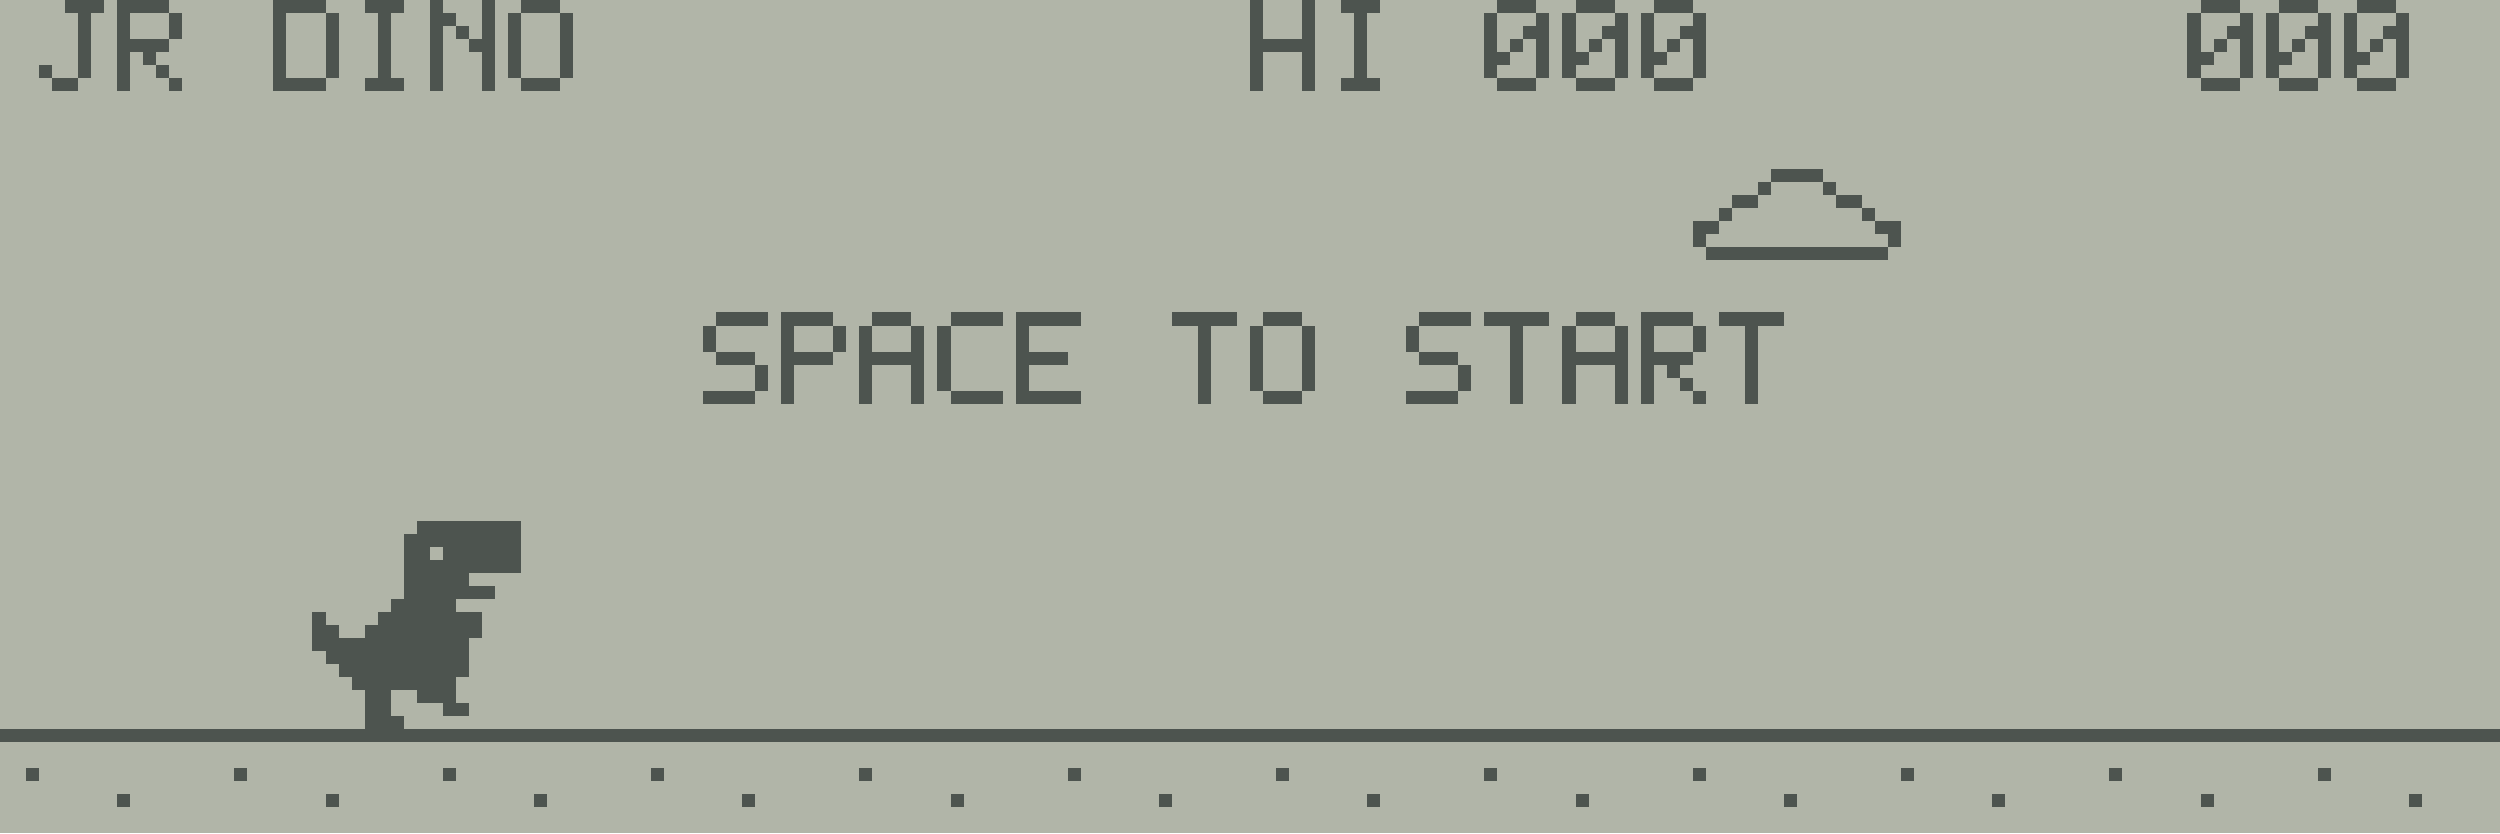
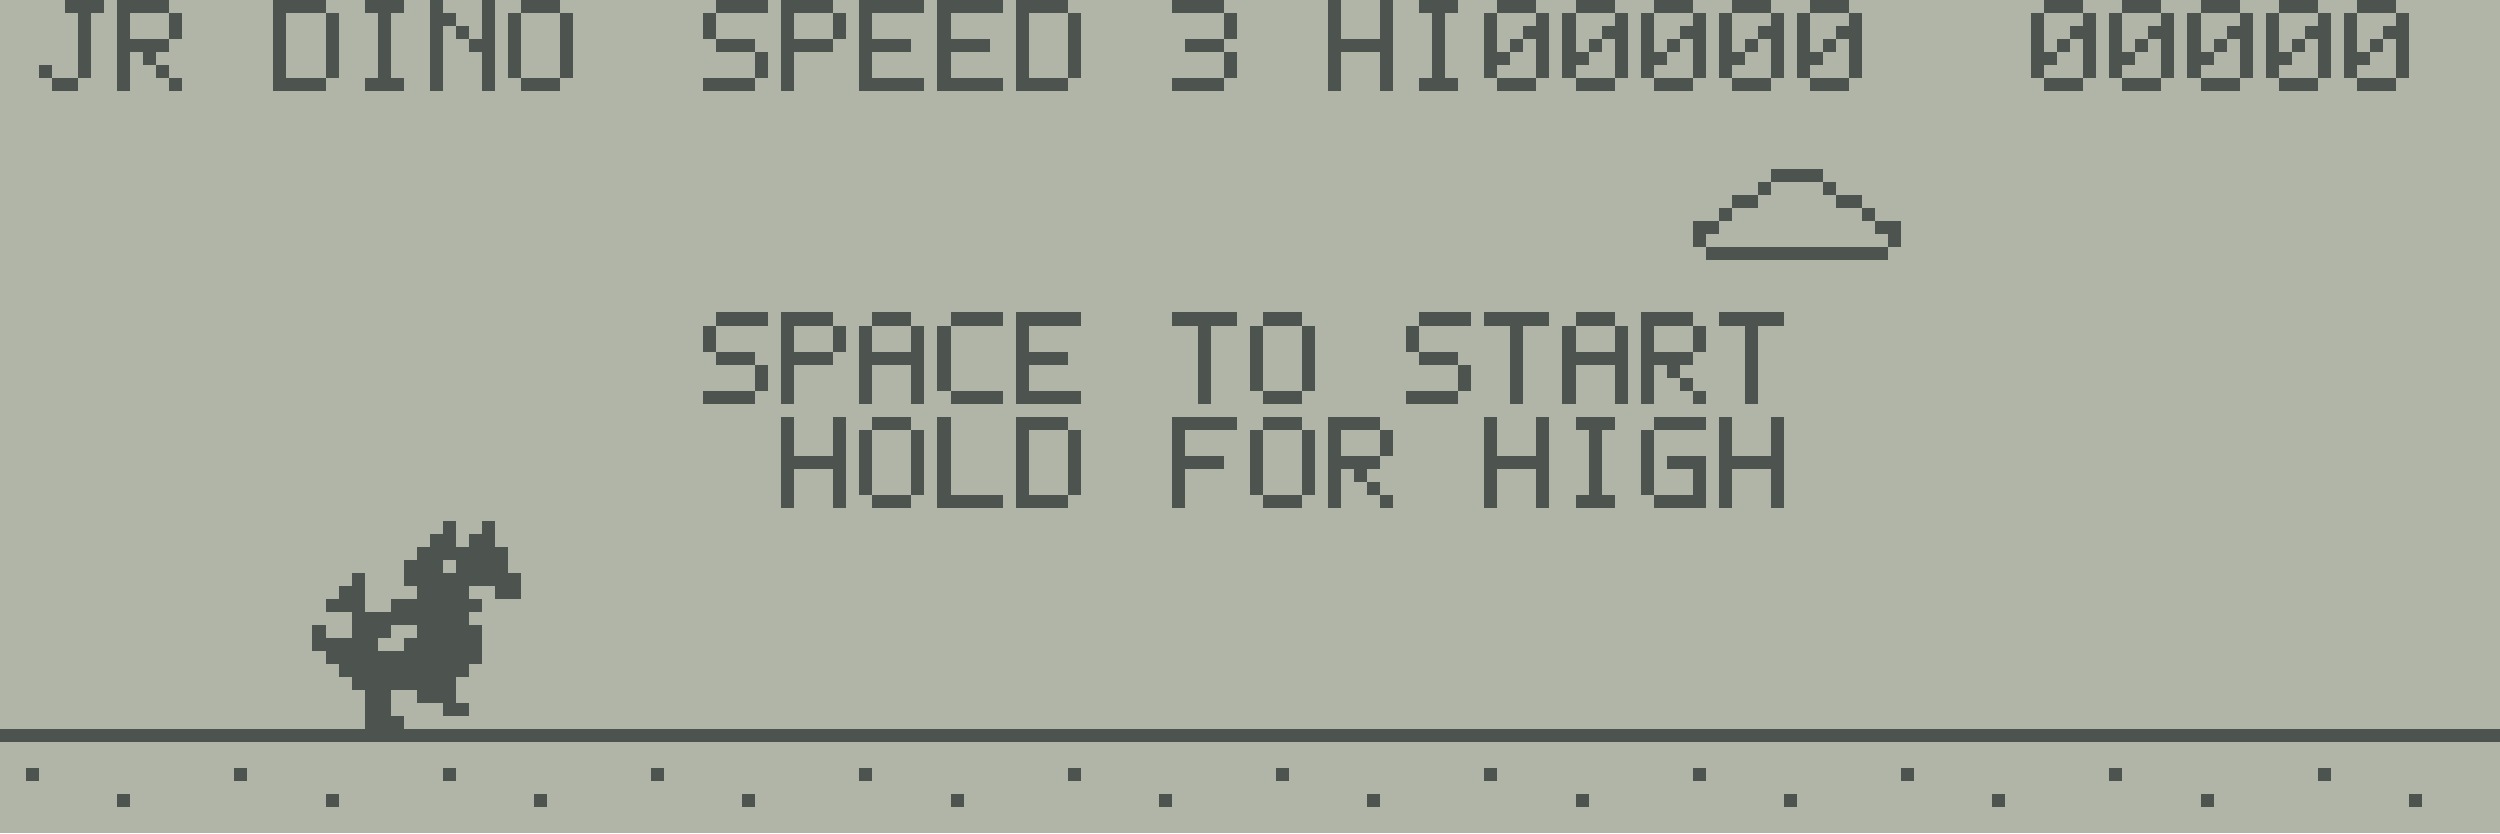
<svg xmlns="http://www.w3.org/2000/svg" viewBox="0 0 192 64" width="960" height="320" shape-rendering="crispEdges">
  <rect width="192" height="64" fill="#b1b5a8" />
-   <path fill="#4d544f" d="M5 0h1v1h-1zM6 0h1v1h-1zM7 0h1v1h-1zM9 0h1v1h-1zM10 0h1v1h-1zM11 0h1v1h-1zM12 0h1v1h-1zM21 0h1v1h-1zM22 0h1v1h-1zM23 0h1v1h-1zM24 0h1v1h-1zM28 0h1v1h-1zM29 0h1v1h-1zM30 0h1v1h-1zM33 0h1v1h-1zM37 0h1v1h-1zM40 0h1v1h-1zM41 0h1v1h-1zM42 0h1v1h-1zM96 0h1v1h-1zM100 0h1v1h-1zM103 0h1v1h-1zM104 0h1v1h-1zM105 0h1v1h-1zM115 0h1v1h-1zM116 0h1v1h-1zM117 0h1v1h-1zM121 0h1v1h-1zM122 0h1v1h-1zM123 0h1v1h-1zM127 0h1v1h-1zM128 0h1v1h-1zM129 0h1v1h-1zM169 0h1v1h-1zM170 0h1v1h-1zM171 0h1v1h-1zM175 0h1v1h-1zM176 0h1v1h-1zM177 0h1v1h-1zM181 0h1v1h-1zM182 0h1v1h-1zM183 0h1v1h-1zM6 1h1v1h-1zM9 1h1v1h-1zM13 1h1v1h-1zM21 1h1v1h-1zM25 1h1v1h-1zM29 1h1v1h-1zM33 1h1v1h-1zM34 1h1v1h-1zM37 1h1v1h-1zM39 1h1v1h-1zM43 1h1v1h-1zM96 1h1v1h-1zM100 1h1v1h-1zM104 1h1v1h-1zM114 1h1v1h-1zM118 1h1v1h-1zM120 1h1v1h-1zM124 1h1v1h-1zM126 1h1v1h-1zM130 1h1v1h-1zM168 1h1v1h-1zM172 1h1v1h-1zM174 1h1v1h-1zM178 1h1v1h-1zM180 1h1v1h-1zM184 1h1v1h-1zM6 2h1v1h-1zM9 2h1v1h-1zM13 2h1v1h-1zM21 2h1v1h-1zM25 2h1v1h-1zM29 2h1v1h-1zM33 2h1v1h-1zM35 2h1v1h-1zM37 2h1v1h-1zM39 2h1v1h-1zM43 2h1v1h-1zM96 2h1v1h-1zM100 2h1v1h-1zM104 2h1v1h-1zM114 2h1v1h-1zM117 2h1v1h-1zM118 2h1v1h-1zM120 2h1v1h-1zM123 2h1v1h-1zM124 2h1v1h-1zM126 2h1v1h-1zM129 2h1v1h-1zM130 2h1v1h-1zM168 2h1v1h-1zM171 2h1v1h-1zM172 2h1v1h-1zM174 2h1v1h-1zM177 2h1v1h-1zM178 2h1v1h-1zM180 2h1v1h-1zM183 2h1v1h-1zM184 2h1v1h-1zM6 3h1v1h-1zM9 3h1v1h-1zM10 3h1v1h-1zM11 3h1v1h-1zM12 3h1v1h-1zM21 3h1v1h-1zM25 3h1v1h-1zM29 3h1v1h-1zM33 3h1v1h-1zM36 3h1v1h-1zM37 3h1v1h-1zM39 3h1v1h-1zM43 3h1v1h-1zM96 3h1v1h-1zM97 3h1v1h-1zM98 3h1v1h-1zM99 3h1v1h-1zM100 3h1v1h-1zM104 3h1v1h-1zM114 3h1v1h-1zM116 3h1v1h-1zM118 3h1v1h-1zM120 3h1v1h-1zM122 3h1v1h-1zM124 3h1v1h-1zM126 3h1v1h-1zM128 3h1v1h-1zM130 3h1v1h-1zM168 3h1v1h-1zM170 3h1v1h-1zM172 3h1v1h-1zM174 3h1v1h-1zM176 3h1v1h-1zM178 3h1v1h-1zM180 3h1v1h-1zM182 3h1v1h-1zM184 3h1v1h-1zM6 4h1v1h-1zM9 4h1v1h-1zM11 4h1v1h-1zM21 4h1v1h-1zM25 4h1v1h-1zM29 4h1v1h-1zM33 4h1v1h-1zM37 4h1v1h-1zM39 4h1v1h-1zM43 4h1v1h-1zM96 4h1v1h-1zM100 4h1v1h-1zM104 4h1v1h-1zM114 4h1v1h-1zM115 4h1v1h-1zM118 4h1v1h-1zM120 4h1v1h-1zM121 4h1v1h-1zM124 4h1v1h-1zM126 4h1v1h-1zM127 4h1v1h-1zM130 4h1v1h-1zM168 4h1v1h-1zM169 4h1v1h-1zM172 4h1v1h-1zM174 4h1v1h-1zM175 4h1v1h-1zM178 4h1v1h-1zM180 4h1v1h-1zM181 4h1v1h-1zM184 4h1v1h-1zM3 5h1v1h-1zM6 5h1v1h-1zM9 5h1v1h-1zM12 5h1v1h-1zM21 5h1v1h-1zM25 5h1v1h-1zM29 5h1v1h-1zM33 5h1v1h-1zM37 5h1v1h-1zM39 5h1v1h-1zM43 5h1v1h-1zM96 5h1v1h-1zM100 5h1v1h-1zM104 5h1v1h-1zM114 5h1v1h-1zM118 5h1v1h-1zM120 5h1v1h-1zM124 5h1v1h-1zM126 5h1v1h-1zM130 5h1v1h-1zM168 5h1v1h-1zM172 5h1v1h-1zM174 5h1v1h-1zM178 5h1v1h-1zM180 5h1v1h-1zM184 5h1v1h-1zM4 6h1v1h-1zM5 6h1v1h-1zM9 6h1v1h-1zM13 6h1v1h-1zM21 6h1v1h-1zM22 6h1v1h-1zM23 6h1v1h-1zM24 6h1v1h-1zM28 6h1v1h-1zM29 6h1v1h-1zM30 6h1v1h-1zM33 6h1v1h-1zM37 6h1v1h-1zM40 6h1v1h-1zM41 6h1v1h-1zM42 6h1v1h-1zM96 6h1v1h-1zM100 6h1v1h-1zM103 6h1v1h-1zM104 6h1v1h-1zM105 6h1v1h-1zM115 6h1v1h-1zM116 6h1v1h-1zM117 6h1v1h-1zM121 6h1v1h-1zM122 6h1v1h-1zM123 6h1v1h-1zM127 6h1v1h-1zM128 6h1v1h-1zM129 6h1v1h-1zM169 6h1v1h-1zM170 6h1v1h-1zM171 6h1v1h-1zM175 6h1v1h-1zM176 6h1v1h-1zM177 6h1v1h-1zM181 6h1v1h-1zM182 6h1v1h-1zM183 6h1v1h-1zM136 13h1v1h-1zM137 13h1v1h-1zM138 13h1v1h-1zM139 13h1v1h-1zM135 14h1v1h-1zM140 14h1v1h-1zM133 15h1v1h-1zM134 15h1v1h-1zM141 15h1v1h-1zM142 15h1v1h-1zM132 16h1v1h-1zM143 16h1v1h-1zM130 17h1v1h-1zM131 17h1v1h-1zM144 17h1v1h-1zM145 17h1v1h-1zM130 18h1v1h-1zM145 18h1v1h-1zM131 19h1v1h-1zM132 19h1v1h-1zM133 19h1v1h-1zM134 19h1v1h-1zM135 19h1v1h-1zM136 19h1v1h-1zM137 19h1v1h-1zM138 19h1v1h-1zM139 19h1v1h-1zM140 19h1v1h-1zM141 19h1v1h-1zM142 19h1v1h-1zM143 19h1v1h-1zM144 19h1v1h-1zM55 24h1v1h-1zM56 24h1v1h-1zM57 24h1v1h-1zM58 24h1v1h-1zM60 24h1v1h-1zM61 24h1v1h-1zM62 24h1v1h-1zM63 24h1v1h-1zM67 24h1v1h-1zM68 24h1v1h-1zM69 24h1v1h-1zM73 24h1v1h-1zM74 24h1v1h-1zM75 24h1v1h-1zM76 24h1v1h-1zM78 24h1v1h-1zM79 24h1v1h-1zM80 24h1v1h-1zM81 24h1v1h-1zM82 24h1v1h-1zM90 24h1v1h-1zM91 24h1v1h-1zM92 24h1v1h-1zM93 24h1v1h-1zM94 24h1v1h-1zM97 24h1v1h-1zM98 24h1v1h-1zM99 24h1v1h-1zM109 24h1v1h-1zM110 24h1v1h-1zM111 24h1v1h-1zM112 24h1v1h-1zM114 24h1v1h-1zM115 24h1v1h-1zM116 24h1v1h-1zM117 24h1v1h-1zM118 24h1v1h-1zM121 24h1v1h-1zM122 24h1v1h-1zM123 24h1v1h-1zM126 24h1v1h-1zM127 24h1v1h-1zM128 24h1v1h-1zM129 24h1v1h-1zM132 24h1v1h-1zM133 24h1v1h-1zM134 24h1v1h-1zM135 24h1v1h-1zM136 24h1v1h-1zM54 25h1v1h-1zM60 25h1v1h-1zM64 25h1v1h-1zM66 25h1v1h-1zM70 25h1v1h-1zM72 25h1v1h-1zM78 25h1v1h-1zM92 25h1v1h-1zM96 25h1v1h-1zM100 25h1v1h-1zM108 25h1v1h-1zM116 25h1v1h-1zM120 25h1v1h-1zM124 25h1v1h-1zM126 25h1v1h-1zM130 25h1v1h-1zM134 25h1v1h-1zM54 26h1v1h-1zM60 26h1v1h-1zM64 26h1v1h-1zM66 26h1v1h-1zM70 26h1v1h-1zM72 26h1v1h-1zM78 26h1v1h-1zM92 26h1v1h-1zM96 26h1v1h-1zM100 26h1v1h-1zM108 26h1v1h-1zM116 26h1v1h-1zM120 26h1v1h-1zM124 26h1v1h-1zM126 26h1v1h-1zM130 26h1v1h-1zM134 26h1v1h-1zM55 27h1v1h-1zM56 27h1v1h-1zM57 27h1v1h-1zM60 27h1v1h-1zM61 27h1v1h-1zM62 27h1v1h-1zM63 27h1v1h-1zM66 27h1v1h-1zM67 27h1v1h-1zM68 27h1v1h-1zM69 27h1v1h-1zM70 27h1v1h-1zM72 27h1v1h-1zM78 27h1v1h-1zM79 27h1v1h-1zM80 27h1v1h-1zM81 27h1v1h-1zM92 27h1v1h-1zM96 27h1v1h-1zM100 27h1v1h-1zM109 27h1v1h-1zM110 27h1v1h-1zM111 27h1v1h-1zM116 27h1v1h-1zM120 27h1v1h-1zM121 27h1v1h-1zM122 27h1v1h-1zM123 27h1v1h-1zM124 27h1v1h-1zM126 27h1v1h-1zM127 27h1v1h-1zM128 27h1v1h-1zM129 27h1v1h-1zM134 27h1v1h-1zM58 28h1v1h-1zM60 28h1v1h-1zM66 28h1v1h-1zM70 28h1v1h-1zM72 28h1v1h-1zM78 28h1v1h-1zM92 28h1v1h-1zM96 28h1v1h-1zM100 28h1v1h-1zM112 28h1v1h-1zM116 28h1v1h-1zM120 28h1v1h-1zM124 28h1v1h-1zM126 28h1v1h-1zM128 28h1v1h-1zM134 28h1v1h-1zM58 29h1v1h-1zM60 29h1v1h-1zM66 29h1v1h-1zM70 29h1v1h-1zM72 29h1v1h-1zM78 29h1v1h-1zM92 29h1v1h-1zM96 29h1v1h-1zM100 29h1v1h-1zM112 29h1v1h-1zM116 29h1v1h-1zM120 29h1v1h-1zM124 29h1v1h-1zM126 29h1v1h-1zM129 29h1v1h-1zM134 29h1v1h-1zM54 30h1v1h-1zM55 30h1v1h-1zM56 30h1v1h-1zM57 30h1v1h-1zM60 30h1v1h-1zM66 30h1v1h-1zM70 30h1v1h-1zM73 30h1v1h-1zM74 30h1v1h-1zM75 30h1v1h-1zM76 30h1v1h-1zM78 30h1v1h-1zM79 30h1v1h-1zM80 30h1v1h-1zM81 30h1v1h-1zM82 30h1v1h-1zM92 30h1v1h-1zM97 30h1v1h-1zM98 30h1v1h-1zM99 30h1v1h-1zM108 30h1v1h-1zM109 30h1v1h-1zM110 30h1v1h-1zM111 30h1v1h-1zM116 30h1v1h-1zM120 30h1v1h-1zM124 30h1v1h-1zM126 30h1v1h-1zM130 30h1v1h-1zM134 30h1v1h-1zM32 40h1v1h-1zM33 40h1v1h-1zM34 40h1v1h-1zM35 40h1v1h-1zM36 40h1v1h-1zM37 40h1v1h-1zM38 40h1v1h-1zM39 40h1v1h-1zM31 41h1v1h-1zM32 41h1v1h-1zM33 41h1v1h-1zM34 41h1v1h-1zM35 41h1v1h-1zM36 41h1v1h-1zM37 41h1v1h-1zM38 41h1v1h-1zM39 41h1v1h-1zM31 42h1v1h-1zM32 42h1v1h-1zM34 42h1v1h-1zM35 42h1v1h-1zM36 42h1v1h-1zM37 42h1v1h-1zM38 42h1v1h-1zM39 42h1v1h-1zM31 43h1v1h-1zM32 43h1v1h-1zM33 43h1v1h-1zM34 43h1v1h-1zM35 43h1v1h-1zM36 43h1v1h-1zM37 43h1v1h-1zM38 43h1v1h-1zM39 43h1v1h-1zM31 44h1v1h-1zM32 44h1v1h-1zM33 44h1v1h-1zM34 44h1v1h-1zM35 44h1v1h-1zM31 45h1v1h-1zM32 45h1v1h-1zM33 45h1v1h-1zM34 45h1v1h-1zM35 45h1v1h-1zM36 45h1v1h-1zM37 45h1v1h-1zM30 46h1v1h-1zM31 46h1v1h-1zM32 46h1v1h-1zM33 46h1v1h-1zM34 46h1v1h-1zM24 47h1v1h-1zM29 47h1v1h-1zM30 47h1v1h-1zM31 47h1v1h-1zM32 47h1v1h-1zM33 47h1v1h-1zM34 47h1v1h-1zM35 47h1v1h-1zM36 47h1v1h-1zM24 48h1v1h-1zM25 48h1v1h-1zM28 48h1v1h-1zM29 48h1v1h-1zM30 48h1v1h-1zM31 48h1v1h-1zM32 48h1v1h-1zM33 48h1v1h-1zM34 48h1v1h-1zM35 48h1v1h-1zM36 48h1v1h-1zM24 49h1v1h-1zM25 49h1v1h-1zM26 49h1v1h-1zM27 49h1v1h-1zM28 49h1v1h-1zM29 49h1v1h-1zM30 49h1v1h-1zM31 49h1v1h-1zM32 49h1v1h-1zM33 49h1v1h-1zM34 49h1v1h-1zM35 49h1v1h-1zM25 50h1v1h-1zM26 50h1v1h-1zM27 50h1v1h-1zM28 50h1v1h-1zM29 50h1v1h-1zM30 50h1v1h-1zM31 50h1v1h-1zM32 50h1v1h-1zM33 50h1v1h-1zM34 50h1v1h-1zM35 50h1v1h-1zM26 51h1v1h-1zM27 51h1v1h-1zM28 51h1v1h-1zM29 51h1v1h-1zM30 51h1v1h-1zM31 51h1v1h-1zM32 51h1v1h-1zM33 51h1v1h-1zM34 51h1v1h-1zM35 51h1v1h-1zM27 52h1v1h-1zM28 52h1v1h-1zM29 52h1v1h-1zM30 52h1v1h-1zM31 52h1v1h-1zM32 52h1v1h-1zM33 52h1v1h-1zM34 52h1v1h-1zM28 53h1v1h-1zM29 53h1v1h-1zM32 53h1v1h-1zM33 53h1v1h-1zM34 53h1v1h-1zM28 54h1v1h-1zM29 54h1v1h-1zM34 54h1v1h-1zM35 54h1v1h-1zM28 55h1v1h-1zM29 55h1v1h-1zM30 55h1v1h-1zM0 56h1v1h-1zM1 56h1v1h-1zM2 56h1v1h-1zM3 56h1v1h-1zM4 56h1v1h-1zM5 56h1v1h-1zM6 56h1v1h-1zM7 56h1v1h-1zM8 56h1v1h-1zM9 56h1v1h-1zM10 56h1v1h-1zM11 56h1v1h-1zM12 56h1v1h-1zM13 56h1v1h-1zM14 56h1v1h-1zM15 56h1v1h-1zM16 56h1v1h-1zM17 56h1v1h-1zM18 56h1v1h-1zM19 56h1v1h-1zM20 56h1v1h-1zM21 56h1v1h-1zM22 56h1v1h-1zM23 56h1v1h-1zM24 56h1v1h-1zM25 56h1v1h-1zM26 56h1v1h-1zM27 56h1v1h-1zM28 56h1v1h-1zM29 56h1v1h-1zM30 56h1v1h-1zM31 56h1v1h-1zM32 56h1v1h-1zM33 56h1v1h-1zM34 56h1v1h-1zM35 56h1v1h-1zM36 56h1v1h-1zM37 56h1v1h-1zM38 56h1v1h-1zM39 56h1v1h-1zM40 56h1v1h-1zM41 56h1v1h-1zM42 56h1v1h-1zM43 56h1v1h-1zM44 56h1v1h-1zM45 56h1v1h-1zM46 56h1v1h-1zM47 56h1v1h-1zM48 56h1v1h-1zM49 56h1v1h-1zM50 56h1v1h-1zM51 56h1v1h-1zM52 56h1v1h-1zM53 56h1v1h-1zM54 56h1v1h-1zM55 56h1v1h-1zM56 56h1v1h-1zM57 56h1v1h-1zM58 56h1v1h-1zM59 56h1v1h-1zM60 56h1v1h-1zM61 56h1v1h-1zM62 56h1v1h-1zM63 56h1v1h-1zM64 56h1v1h-1zM65 56h1v1h-1zM66 56h1v1h-1zM67 56h1v1h-1zM68 56h1v1h-1zM69 56h1v1h-1zM70 56h1v1h-1zM71 56h1v1h-1zM72 56h1v1h-1zM73 56h1v1h-1zM74 56h1v1h-1zM75 56h1v1h-1zM76 56h1v1h-1zM77 56h1v1h-1zM78 56h1v1h-1zM79 56h1v1h-1zM80 56h1v1h-1zM81 56h1v1h-1zM82 56h1v1h-1zM83 56h1v1h-1zM84 56h1v1h-1zM85 56h1v1h-1zM86 56h1v1h-1zM87 56h1v1h-1zM88 56h1v1h-1zM89 56h1v1h-1zM90 56h1v1h-1zM91 56h1v1h-1zM92 56h1v1h-1zM93 56h1v1h-1zM94 56h1v1h-1zM95 56h1v1h-1zM96 56h1v1h-1zM97 56h1v1h-1zM98 56h1v1h-1zM99 56h1v1h-1zM100 56h1v1h-1zM101 56h1v1h-1zM102 56h1v1h-1zM103 56h1v1h-1zM104 56h1v1h-1zM105 56h1v1h-1zM106 56h1v1h-1zM107 56h1v1h-1zM108 56h1v1h-1zM109 56h1v1h-1zM110 56h1v1h-1zM111 56h1v1h-1zM112 56h1v1h-1zM113 56h1v1h-1zM114 56h1v1h-1zM115 56h1v1h-1zM116 56h1v1h-1zM117 56h1v1h-1zM118 56h1v1h-1zM119 56h1v1h-1zM120 56h1v1h-1zM121 56h1v1h-1zM122 56h1v1h-1zM123 56h1v1h-1zM124 56h1v1h-1zM125 56h1v1h-1zM126 56h1v1h-1zM127 56h1v1h-1zM128 56h1v1h-1zM129 56h1v1h-1zM130 56h1v1h-1zM131 56h1v1h-1zM132 56h1v1h-1zM133 56h1v1h-1zM134 56h1v1h-1zM135 56h1v1h-1zM136 56h1v1h-1zM137 56h1v1h-1zM138 56h1v1h-1zM139 56h1v1h-1zM140 56h1v1h-1zM141 56h1v1h-1zM142 56h1v1h-1zM143 56h1v1h-1zM144 56h1v1h-1zM145 56h1v1h-1zM146 56h1v1h-1zM147 56h1v1h-1zM148 56h1v1h-1zM149 56h1v1h-1zM150 56h1v1h-1zM151 56h1v1h-1zM152 56h1v1h-1zM153 56h1v1h-1zM154 56h1v1h-1zM155 56h1v1h-1zM156 56h1v1h-1zM157 56h1v1h-1zM158 56h1v1h-1zM159 56h1v1h-1zM160 56h1v1h-1zM161 56h1v1h-1zM162 56h1v1h-1zM163 56h1v1h-1zM164 56h1v1h-1zM165 56h1v1h-1zM166 56h1v1h-1zM167 56h1v1h-1zM168 56h1v1h-1zM169 56h1v1h-1zM170 56h1v1h-1zM171 56h1v1h-1zM172 56h1v1h-1zM173 56h1v1h-1zM174 56h1v1h-1zM175 56h1v1h-1zM176 56h1v1h-1zM177 56h1v1h-1zM178 56h1v1h-1zM179 56h1v1h-1zM180 56h1v1h-1zM181 56h1v1h-1zM182 56h1v1h-1zM183 56h1v1h-1zM184 56h1v1h-1zM185 56h1v1h-1zM186 56h1v1h-1zM187 56h1v1h-1zM188 56h1v1h-1zM189 56h1v1h-1zM190 56h1v1h-1zM191 56h1v1h-1zM2 59h1v1h-1zM18 59h1v1h-1zM34 59h1v1h-1zM50 59h1v1h-1zM66 59h1v1h-1zM82 59h1v1h-1zM98 59h1v1h-1zM114 59h1v1h-1zM130 59h1v1h-1zM146 59h1v1h-1zM162 59h1v1h-1zM178 59h1v1h-1zM9 61h1v1h-1zM25 61h1v1h-1zM41 61h1v1h-1zM57 61h1v1h-1zM73 61h1v1h-1zM89 61h1v1h-1zM105 61h1v1h-1zM121 61h1v1h-1zM137 61h1v1h-1zM153 61h1v1h-1zM169 61h1v1h-1zM185 61h1v1h-1z" />
+   <path fill="#4d544f" d="M5 0h1v1h-1zM6 0h1v1h-1zM7 0h1v1h-1zM9 0h1v1h-1zM10 0h1v1h-1zM11 0h1v1h-1zM12 0h1v1h-1zM21 0h1v1h-1zM22 0h1v1h-1zM23 0h1v1h-1zM24 0h1v1h-1zM28 0h1v1h-1zM29 0h1v1h-1zM30 0h1v1h-1zM33 0h1v1h-1zM37 0h1v1h-1zM40 0h1v1h-1zM41 0h1v1h-1zM42 0h1v1h-1zM55 0h1v1h-1zM56 0h1v1h-1zM57 0h1v1h-1zM58 0h1v1h-1zM60 0h1v1h-1zM61 0h1v1h-1zM62 0h1v1h-1zM63 0h1v1h-1zM66 0h1v1h-1zM67 0h1v1h-1zM68 0h1v1h-1zM69 0h1v1h-1zM70 0h1v1h-1zM72 0h1v1h-1zM73 0h1v1h-1zM74 0h1v1h-1zM75 0h1v1h-1zM76 0h1v1h-1zM78 0h1v1h-1zM79 0h1v1h-1zM80 0h1v1h-1zM81 0h1v1h-1zM90 0h1v1h-1zM91 0h1v1h-1zM92 0h1v1h-1zM93 0h1v1h-1zM102 0h1v1h-1zM106 0h1v1h-1zM109 0h1v1h-1zM110 0h1v1h-1zM111 0h1v1h-1zM115 0h1v1h-1zM116 0h1v1h-1zM117 0h1v1h-1zM121 0h1v1h-1zM122 0h1v1h-1zM123 0h1v1h-1zM127 0h1v1h-1zM128 0h1v1h-1zM129 0h1v1h-1zM133 0h1v1h-1zM134 0h1v1h-1zM135 0h1v1h-1zM139 0h1v1h-1zM140 0h1v1h-1zM141 0h1v1h-1zM157 0h1v1h-1zM158 0h1v1h-1zM159 0h1v1h-1zM163 0h1v1h-1zM164 0h1v1h-1zM165 0h1v1h-1zM169 0h1v1h-1zM170 0h1v1h-1zM171 0h1v1h-1zM175 0h1v1h-1zM176 0h1v1h-1zM177 0h1v1h-1zM181 0h1v1h-1zM182 0h1v1h-1zM183 0h1v1h-1zM6 1h1v1h-1zM9 1h1v1h-1zM13 1h1v1h-1zM21 1h1v1h-1zM25 1h1v1h-1zM29 1h1v1h-1zM33 1h1v1h-1zM34 1h1v1h-1zM37 1h1v1h-1zM39 1h1v1h-1zM43 1h1v1h-1zM54 1h1v1h-1zM60 1h1v1h-1zM64 1h1v1h-1zM66 1h1v1h-1zM72 1h1v1h-1zM78 1h1v1h-1zM82 1h1v1h-1zM94 1h1v1h-1zM102 1h1v1h-1zM106 1h1v1h-1zM110 1h1v1h-1zM114 1h1v1h-1zM118 1h1v1h-1zM120 1h1v1h-1zM124 1h1v1h-1zM126 1h1v1h-1zM130 1h1v1h-1zM132 1h1v1h-1zM136 1h1v1h-1zM138 1h1v1h-1zM142 1h1v1h-1zM156 1h1v1h-1zM160 1h1v1h-1zM162 1h1v1h-1zM166 1h1v1h-1zM168 1h1v1h-1zM172 1h1v1h-1zM174 1h1v1h-1zM178 1h1v1h-1zM180 1h1v1h-1zM184 1h1v1h-1zM6 2h1v1h-1zM9 2h1v1h-1zM13 2h1v1h-1zM21 2h1v1h-1zM25 2h1v1h-1zM29 2h1v1h-1zM33 2h1v1h-1zM35 2h1v1h-1zM37 2h1v1h-1zM39 2h1v1h-1zM43 2h1v1h-1zM54 2h1v1h-1zM60 2h1v1h-1zM64 2h1v1h-1zM66 2h1v1h-1zM72 2h1v1h-1zM78 2h1v1h-1zM82 2h1v1h-1zM94 2h1v1h-1zM102 2h1v1h-1zM106 2h1v1h-1zM110 2h1v1h-1zM114 2h1v1h-1zM117 2h1v1h-1zM118 2h1v1h-1zM120 2h1v1h-1zM123 2h1v1h-1zM124 2h1v1h-1zM126 2h1v1h-1zM129 2h1v1h-1zM130 2h1v1h-1zM132 2h1v1h-1zM135 2h1v1h-1zM136 2h1v1h-1zM138 2h1v1h-1zM141 2h1v1h-1zM142 2h1v1h-1zM156 2h1v1h-1zM159 2h1v1h-1zM160 2h1v1h-1zM162 2h1v1h-1zM165 2h1v1h-1zM166 2h1v1h-1zM168 2h1v1h-1zM171 2h1v1h-1zM172 2h1v1h-1zM174 2h1v1h-1zM177 2h1v1h-1zM178 2h1v1h-1zM180 2h1v1h-1zM183 2h1v1h-1zM184 2h1v1h-1zM6 3h1v1h-1zM9 3h1v1h-1zM10 3h1v1h-1zM11 3h1v1h-1zM12 3h1v1h-1zM21 3h1v1h-1zM25 3h1v1h-1zM29 3h1v1h-1zM33 3h1v1h-1zM36 3h1v1h-1zM37 3h1v1h-1zM39 3h1v1h-1zM43 3h1v1h-1zM55 3h1v1h-1zM56 3h1v1h-1zM57 3h1v1h-1zM60 3h1v1h-1zM61 3h1v1h-1zM62 3h1v1h-1zM63 3h1v1h-1zM66 3h1v1h-1zM67 3h1v1h-1zM68 3h1v1h-1zM69 3h1v1h-1zM72 3h1v1h-1zM73 3h1v1h-1zM74 3h1v1h-1zM75 3h1v1h-1zM78 3h1v1h-1zM82 3h1v1h-1zM91 3h1v1h-1zM92 3h1v1h-1zM93 3h1v1h-1zM102 3h1v1h-1zM103 3h1v1h-1zM104 3h1v1h-1zM105 3h1v1h-1zM106 3h1v1h-1zM110 3h1v1h-1zM114 3h1v1h-1zM116 3h1v1h-1zM118 3h1v1h-1zM120 3h1v1h-1zM122 3h1v1h-1zM124 3h1v1h-1zM126 3h1v1h-1zM128 3h1v1h-1zM130 3h1v1h-1zM132 3h1v1h-1zM134 3h1v1h-1zM136 3h1v1h-1zM138 3h1v1h-1zM140 3h1v1h-1zM142 3h1v1h-1zM156 3h1v1h-1zM158 3h1v1h-1zM160 3h1v1h-1zM162 3h1v1h-1zM164 3h1v1h-1zM166 3h1v1h-1zM168 3h1v1h-1zM170 3h1v1h-1zM172 3h1v1h-1zM174 3h1v1h-1zM176 3h1v1h-1zM178 3h1v1h-1zM180 3h1v1h-1zM182 3h1v1h-1zM184 3h1v1h-1zM6 4h1v1h-1zM9 4h1v1h-1zM11 4h1v1h-1zM21 4h1v1h-1zM25 4h1v1h-1zM29 4h1v1h-1zM33 4h1v1h-1zM37 4h1v1h-1zM39 4h1v1h-1zM43 4h1v1h-1zM58 4h1v1h-1zM60 4h1v1h-1zM66 4h1v1h-1zM72 4h1v1h-1zM78 4h1v1h-1zM82 4h1v1h-1zM94 4h1v1h-1zM102 4h1v1h-1zM106 4h1v1h-1zM110 4h1v1h-1zM114 4h1v1h-1zM115 4h1v1h-1zM118 4h1v1h-1zM120 4h1v1h-1zM121 4h1v1h-1zM124 4h1v1h-1zM126 4h1v1h-1zM127 4h1v1h-1zM130 4h1v1h-1zM132 4h1v1h-1zM133 4h1v1h-1zM136 4h1v1h-1zM138 4h1v1h-1zM139 4h1v1h-1zM142 4h1v1h-1zM156 4h1v1h-1zM157 4h1v1h-1zM160 4h1v1h-1zM162 4h1v1h-1zM163 4h1v1h-1zM166 4h1v1h-1zM168 4h1v1h-1zM169 4h1v1h-1zM172 4h1v1h-1zM174 4h1v1h-1zM175 4h1v1h-1zM178 4h1v1h-1zM180 4h1v1h-1zM181 4h1v1h-1zM184 4h1v1h-1zM3 5h1v1h-1zM6 5h1v1h-1zM9 5h1v1h-1zM12 5h1v1h-1zM21 5h1v1h-1zM25 5h1v1h-1zM29 5h1v1h-1zM33 5h1v1h-1zM37 5h1v1h-1zM39 5h1v1h-1zM43 5h1v1h-1zM58 5h1v1h-1zM60 5h1v1h-1zM66 5h1v1h-1zM72 5h1v1h-1zM78 5h1v1h-1zM82 5h1v1h-1zM94 5h1v1h-1zM102 5h1v1h-1zM106 5h1v1h-1zM110 5h1v1h-1zM114 5h1v1h-1zM118 5h1v1h-1zM120 5h1v1h-1zM124 5h1v1h-1zM126 5h1v1h-1zM130 5h1v1h-1zM132 5h1v1h-1zM136 5h1v1h-1zM138 5h1v1h-1zM142 5h1v1h-1zM156 5h1v1h-1zM160 5h1v1h-1zM162 5h1v1h-1zM166 5h1v1h-1zM168 5h1v1h-1zM172 5h1v1h-1zM174 5h1v1h-1zM178 5h1v1h-1zM180 5h1v1h-1zM184 5h1v1h-1zM4 6h1v1h-1zM5 6h1v1h-1zM9 6h1v1h-1zM13 6h1v1h-1zM21 6h1v1h-1zM22 6h1v1h-1zM23 6h1v1h-1zM24 6h1v1h-1zM28 6h1v1h-1zM29 6h1v1h-1zM30 6h1v1h-1zM33 6h1v1h-1zM37 6h1v1h-1zM40 6h1v1h-1zM41 6h1v1h-1zM42 6h1v1h-1zM54 6h1v1h-1zM55 6h1v1h-1zM56 6h1v1h-1zM57 6h1v1h-1zM60 6h1v1h-1zM66 6h1v1h-1zM67 6h1v1h-1zM68 6h1v1h-1zM69 6h1v1h-1zM70 6h1v1h-1zM72 6h1v1h-1zM73 6h1v1h-1zM74 6h1v1h-1zM75 6h1v1h-1zM76 6h1v1h-1zM78 6h1v1h-1zM79 6h1v1h-1zM80 6h1v1h-1zM81 6h1v1h-1zM90 6h1v1h-1zM91 6h1v1h-1zM92 6h1v1h-1zM93 6h1v1h-1zM102 6h1v1h-1zM106 6h1v1h-1zM109 6h1v1h-1zM110 6h1v1h-1zM111 6h1v1h-1zM115 6h1v1h-1zM116 6h1v1h-1zM117 6h1v1h-1zM121 6h1v1h-1zM122 6h1v1h-1zM123 6h1v1h-1zM127 6h1v1h-1zM128 6h1v1h-1zM129 6h1v1h-1zM133 6h1v1h-1zM134 6h1v1h-1zM135 6h1v1h-1zM139 6h1v1h-1zM140 6h1v1h-1zM141 6h1v1h-1zM157 6h1v1h-1zM158 6h1v1h-1zM159 6h1v1h-1zM163 6h1v1h-1zM164 6h1v1h-1zM165 6h1v1h-1zM169 6h1v1h-1zM170 6h1v1h-1zM171 6h1v1h-1zM175 6h1v1h-1zM176 6h1v1h-1zM177 6h1v1h-1zM181 6h1v1h-1zM182 6h1v1h-1zM183 6h1v1h-1zM136 13h1v1h-1zM137 13h1v1h-1zM138 13h1v1h-1zM139 13h1v1h-1zM135 14h1v1h-1zM140 14h1v1h-1zM133 15h1v1h-1zM134 15h1v1h-1zM141 15h1v1h-1zM142 15h1v1h-1zM132 16h1v1h-1zM143 16h1v1h-1zM130 17h1v1h-1zM131 17h1v1h-1zM144 17h1v1h-1zM145 17h1v1h-1zM130 18h1v1h-1zM145 18h1v1h-1zM131 19h1v1h-1zM132 19h1v1h-1zM133 19h1v1h-1zM134 19h1v1h-1zM135 19h1v1h-1zM136 19h1v1h-1zM137 19h1v1h-1zM138 19h1v1h-1zM139 19h1v1h-1zM140 19h1v1h-1zM141 19h1v1h-1zM142 19h1v1h-1zM143 19h1v1h-1zM144 19h1v1h-1zM55 24h1v1h-1zM56 24h1v1h-1zM57 24h1v1h-1zM58 24h1v1h-1zM60 24h1v1h-1zM61 24h1v1h-1zM62 24h1v1h-1zM63 24h1v1h-1zM67 24h1v1h-1zM68 24h1v1h-1zM69 24h1v1h-1zM73 24h1v1h-1zM74 24h1v1h-1zM75 24h1v1h-1zM76 24h1v1h-1zM78 24h1v1h-1zM79 24h1v1h-1zM80 24h1v1h-1zM81 24h1v1h-1zM82 24h1v1h-1zM90 24h1v1h-1zM91 24h1v1h-1zM92 24h1v1h-1zM93 24h1v1h-1zM94 24h1v1h-1zM97 24h1v1h-1zM98 24h1v1h-1zM99 24h1v1h-1zM109 24h1v1h-1zM110 24h1v1h-1zM111 24h1v1h-1zM112 24h1v1h-1zM114 24h1v1h-1zM115 24h1v1h-1zM116 24h1v1h-1zM117 24h1v1h-1zM118 24h1v1h-1zM121 24h1v1h-1zM122 24h1v1h-1zM123 24h1v1h-1zM126 24h1v1h-1zM127 24h1v1h-1zM128 24h1v1h-1zM129 24h1v1h-1zM132 24h1v1h-1zM133 24h1v1h-1zM134 24h1v1h-1zM135 24h1v1h-1zM136 24h1v1h-1zM54 25h1v1h-1zM60 25h1v1h-1zM64 25h1v1h-1zM66 25h1v1h-1zM70 25h1v1h-1zM72 25h1v1h-1zM78 25h1v1h-1zM92 25h1v1h-1zM96 25h1v1h-1zM100 25h1v1h-1zM108 25h1v1h-1zM116 25h1v1h-1zM120 25h1v1h-1zM124 25h1v1h-1zM126 25h1v1h-1zM130 25h1v1h-1zM134 25h1v1h-1zM54 26h1v1h-1zM60 26h1v1h-1zM64 26h1v1h-1zM66 26h1v1h-1zM70 26h1v1h-1zM72 26h1v1h-1zM78 26h1v1h-1zM92 26h1v1h-1zM96 26h1v1h-1zM100 26h1v1h-1zM108 26h1v1h-1zM116 26h1v1h-1zM120 26h1v1h-1zM124 26h1v1h-1zM126 26h1v1h-1zM130 26h1v1h-1zM134 26h1v1h-1zM55 27h1v1h-1zM56 27h1v1h-1zM57 27h1v1h-1zM60 27h1v1h-1zM61 27h1v1h-1zM62 27h1v1h-1zM63 27h1v1h-1zM66 27h1v1h-1zM67 27h1v1h-1zM68 27h1v1h-1zM69 27h1v1h-1zM70 27h1v1h-1zM72 27h1v1h-1zM78 27h1v1h-1zM79 27h1v1h-1zM80 27h1v1h-1zM81 27h1v1h-1zM92 27h1v1h-1zM96 27h1v1h-1zM100 27h1v1h-1zM109 27h1v1h-1zM110 27h1v1h-1zM111 27h1v1h-1zM116 27h1v1h-1zM120 27h1v1h-1zM121 27h1v1h-1zM122 27h1v1h-1zM123 27h1v1h-1zM124 27h1v1h-1zM126 27h1v1h-1zM127 27h1v1h-1zM128 27h1v1h-1zM129 27h1v1h-1zM134 27h1v1h-1zM58 28h1v1h-1zM60 28h1v1h-1zM66 28h1v1h-1zM70 28h1v1h-1zM72 28h1v1h-1zM78 28h1v1h-1zM92 28h1v1h-1zM96 28h1v1h-1zM100 28h1v1h-1zM112 28h1v1h-1zM116 28h1v1h-1zM120 28h1v1h-1zM124 28h1v1h-1zM126 28h1v1h-1zM128 28h1v1h-1zM134 28h1v1h-1zM58 29h1v1h-1zM60 29h1v1h-1zM66 29h1v1h-1zM70 29h1v1h-1zM72 29h1v1h-1zM78 29h1v1h-1zM92 29h1v1h-1zM96 29h1v1h-1zM100 29h1v1h-1zM112 29h1v1h-1zM116 29h1v1h-1zM120 29h1v1h-1zM124 29h1v1h-1zM126 29h1v1h-1zM129 29h1v1h-1zM134 29h1v1h-1zM54 30h1v1h-1zM55 30h1v1h-1zM56 30h1v1h-1zM57 30h1v1h-1zM60 30h1v1h-1zM66 30h1v1h-1zM70 30h1v1h-1zM73 30h1v1h-1zM74 30h1v1h-1zM75 30h1v1h-1zM76 30h1v1h-1zM78 30h1v1h-1zM79 30h1v1h-1zM80 30h1v1h-1zM81 30h1v1h-1zM82 30h1v1h-1zM92 30h1v1h-1zM97 30h1v1h-1zM98 30h1v1h-1zM99 30h1v1h-1zM108 30h1v1h-1zM109 30h1v1h-1zM110 30h1v1h-1zM111 30h1v1h-1zM116 30h1v1h-1zM120 30h1v1h-1zM124 30h1v1h-1zM126 30h1v1h-1zM130 30h1v1h-1zM134 30h1v1h-1zM60 32h1v1h-1zM64 32h1v1h-1zM67 32h1v1h-1zM68 32h1v1h-1zM69 32h1v1h-1zM72 32h1v1h-1zM78 32h1v1h-1zM79 32h1v1h-1zM80 32h1v1h-1zM81 32h1v1h-1zM90 32h1v1h-1zM91 32h1v1h-1zM92 32h1v1h-1zM93 32h1v1h-1zM94 32h1v1h-1zM97 32h1v1h-1zM98 32h1v1h-1zM99 32h1v1h-1zM102 32h1v1h-1zM103 32h1v1h-1zM104 32h1v1h-1zM105 32h1v1h-1zM114 32h1v1h-1zM118 32h1v1h-1zM121 32h1v1h-1zM122 32h1v1h-1zM123 32h1v1h-1zM127 32h1v1h-1zM128 32h1v1h-1zM129 32h1v1h-1zM130 32h1v1h-1zM132 32h1v1h-1zM136 32h1v1h-1zM60 33h1v1h-1zM64 33h1v1h-1zM66 33h1v1h-1zM70 33h1v1h-1zM72 33h1v1h-1zM78 33h1v1h-1zM82 33h1v1h-1zM90 33h1v1h-1zM96 33h1v1h-1zM100 33h1v1h-1zM102 33h1v1h-1zM106 33h1v1h-1zM114 33h1v1h-1zM118 33h1v1h-1zM122 33h1v1h-1zM126 33h1v1h-1zM132 33h1v1h-1zM136 33h1v1h-1zM60 34h1v1h-1zM64 34h1v1h-1zM66 34h1v1h-1zM70 34h1v1h-1zM72 34h1v1h-1zM78 34h1v1h-1zM82 34h1v1h-1zM90 34h1v1h-1zM96 34h1v1h-1zM100 34h1v1h-1zM102 34h1v1h-1zM106 34h1v1h-1zM114 34h1v1h-1zM118 34h1v1h-1zM122 34h1v1h-1zM126 34h1v1h-1zM132 34h1v1h-1zM136 34h1v1h-1zM60 35h1v1h-1zM61 35h1v1h-1zM62 35h1v1h-1zM63 35h1v1h-1zM64 35h1v1h-1zM66 35h1v1h-1zM70 35h1v1h-1zM72 35h1v1h-1zM78 35h1v1h-1zM82 35h1v1h-1zM90 35h1v1h-1zM91 35h1v1h-1zM92 35h1v1h-1zM93 35h1v1h-1zM96 35h1v1h-1zM100 35h1v1h-1zM102 35h1v1h-1zM103 35h1v1h-1zM104 35h1v1h-1zM105 35h1v1h-1zM114 35h1v1h-1zM115 35h1v1h-1zM116 35h1v1h-1zM117 35h1v1h-1zM118 35h1v1h-1zM122 35h1v1h-1zM126 35h1v1h-1zM128 35h1v1h-1zM129 35h1v1h-1zM130 35h1v1h-1zM132 35h1v1h-1zM133 35h1v1h-1zM134 35h1v1h-1zM135 35h1v1h-1zM136 35h1v1h-1zM60 36h1v1h-1zM64 36h1v1h-1zM66 36h1v1h-1zM70 36h1v1h-1zM72 36h1v1h-1zM78 36h1v1h-1zM82 36h1v1h-1zM90 36h1v1h-1zM96 36h1v1h-1zM100 36h1v1h-1zM102 36h1v1h-1zM104 36h1v1h-1zM114 36h1v1h-1zM118 36h1v1h-1zM122 36h1v1h-1zM126 36h1v1h-1zM130 36h1v1h-1zM132 36h1v1h-1zM136 36h1v1h-1zM60 37h1v1h-1zM64 37h1v1h-1zM66 37h1v1h-1zM70 37h1v1h-1zM72 37h1v1h-1zM78 37h1v1h-1zM82 37h1v1h-1zM90 37h1v1h-1zM96 37h1v1h-1zM100 37h1v1h-1zM102 37h1v1h-1zM105 37h1v1h-1zM114 37h1v1h-1zM118 37h1v1h-1zM122 37h1v1h-1zM126 37h1v1h-1zM130 37h1v1h-1zM132 37h1v1h-1zM136 37h1v1h-1zM60 38h1v1h-1zM64 38h1v1h-1zM67 38h1v1h-1zM68 38h1v1h-1zM69 38h1v1h-1zM72 38h1v1h-1zM73 38h1v1h-1zM74 38h1v1h-1zM75 38h1v1h-1zM76 38h1v1h-1zM78 38h1v1h-1zM79 38h1v1h-1zM80 38h1v1h-1zM81 38h1v1h-1zM90 38h1v1h-1zM97 38h1v1h-1zM98 38h1v1h-1zM99 38h1v1h-1zM102 38h1v1h-1zM106 38h1v1h-1zM114 38h1v1h-1zM118 38h1v1h-1zM121 38h1v1h-1zM122 38h1v1h-1zM123 38h1v1h-1zM127 38h1v1h-1zM128 38h1v1h-1zM129 38h1v1h-1zM130 38h1v1h-1zM132 38h1v1h-1zM136 38h1v1h-1zM34 40h1v1h-1zM37 40h1v1h-1zM33 41h1v1h-1zM34 41h1v1h-1zM36 41h1v1h-1zM37 41h1v1h-1zM32 42h1v1h-1zM33 42h1v1h-1zM34 42h1v1h-1zM35 42h1v1h-1zM36 42h1v1h-1zM37 42h1v1h-1zM38 42h1v1h-1zM31 43h1v1h-1zM32 43h1v1h-1zM33 43h1v1h-1zM35 43h1v1h-1zM36 43h1v1h-1zM37 43h1v1h-1zM38 43h1v1h-1zM27 44h1v1h-1zM31 44h1v1h-1zM32 44h1v1h-1zM33 44h1v1h-1zM34 44h1v1h-1zM35 44h1v1h-1zM36 44h1v1h-1zM37 44h1v1h-1zM38 44h1v1h-1zM39 44h1v1h-1zM26 45h1v1h-1zM27 45h1v1h-1zM32 45h1v1h-1zM33 45h1v1h-1zM34 45h1v1h-1zM35 45h1v1h-1zM38 45h1v1h-1zM39 45h1v1h-1zM25 46h1v1h-1zM26 46h1v1h-1zM27 46h1v1h-1zM30 46h1v1h-1zM31 46h1v1h-1zM32 46h1v1h-1zM33 46h1v1h-1zM34 46h1v1h-1zM35 46h1v1h-1zM36 46h1v1h-1zM27 47h1v1h-1zM28 47h1v1h-1zM29 47h1v1h-1zM30 47h1v1h-1zM31 47h1v1h-1zM32 47h1v1h-1zM33 47h1v1h-1zM34 47h1v1h-1zM35 47h1v1h-1zM24 48h1v1h-1zM27 48h1v1h-1zM28 48h1v1h-1zM29 48h1v1h-1zM32 48h1v1h-1zM33 48h1v1h-1zM34 48h1v1h-1zM35 48h1v1h-1zM36 48h1v1h-1zM24 49h1v1h-1zM25 49h1v1h-1zM26 49h1v1h-1zM27 49h1v1h-1zM28 49h1v1h-1zM31 49h1v1h-1zM32 49h1v1h-1zM33 49h1v1h-1zM34 49h1v1h-1zM35 49h1v1h-1zM36 49h1v1h-1zM25 50h1v1h-1zM26 50h1v1h-1zM27 50h1v1h-1zM28 50h1v1h-1zM29 50h1v1h-1zM30 50h1v1h-1zM31 50h1v1h-1zM32 50h1v1h-1zM33 50h1v1h-1zM34 50h1v1h-1zM35 50h1v1h-1zM36 50h1v1h-1zM26 51h1v1h-1zM27 51h1v1h-1zM28 51h1v1h-1zM29 51h1v1h-1zM30 51h1v1h-1zM31 51h1v1h-1zM32 51h1v1h-1zM33 51h1v1h-1zM34 51h1v1h-1zM35 51h1v1h-1zM27 52h1v1h-1zM28 52h1v1h-1zM29 52h1v1h-1zM30 52h1v1h-1zM31 52h1v1h-1zM32 52h1v1h-1zM33 52h1v1h-1zM34 52h1v1h-1zM28 53h1v1h-1zM29 53h1v1h-1zM32 53h1v1h-1zM33 53h1v1h-1zM34 53h1v1h-1zM28 54h1v1h-1zM29 54h1v1h-1zM34 54h1v1h-1zM35 54h1v1h-1zM28 55h1v1h-1zM29 55h1v1h-1zM30 55h1v1h-1zM0 56h1v1h-1zM1 56h1v1h-1zM2 56h1v1h-1zM3 56h1v1h-1zM4 56h1v1h-1zM5 56h1v1h-1zM6 56h1v1h-1zM7 56h1v1h-1zM8 56h1v1h-1zM9 56h1v1h-1zM10 56h1v1h-1zM11 56h1v1h-1zM12 56h1v1h-1zM13 56h1v1h-1zM14 56h1v1h-1zM15 56h1v1h-1zM16 56h1v1h-1zM17 56h1v1h-1zM18 56h1v1h-1zM19 56h1v1h-1zM20 56h1v1h-1zM21 56h1v1h-1zM22 56h1v1h-1zM23 56h1v1h-1zM24 56h1v1h-1zM25 56h1v1h-1zM26 56h1v1h-1zM27 56h1v1h-1zM28 56h1v1h-1zM29 56h1v1h-1zM30 56h1v1h-1zM31 56h1v1h-1zM32 56h1v1h-1zM33 56h1v1h-1zM34 56h1v1h-1zM35 56h1v1h-1zM36 56h1v1h-1zM37 56h1v1h-1zM38 56h1v1h-1zM39 56h1v1h-1zM40 56h1v1h-1zM41 56h1v1h-1zM42 56h1v1h-1zM43 56h1v1h-1zM44 56h1v1h-1zM45 56h1v1h-1zM46 56h1v1h-1zM47 56h1v1h-1zM48 56h1v1h-1zM49 56h1v1h-1zM50 56h1v1h-1zM51 56h1v1h-1zM52 56h1v1h-1zM53 56h1v1h-1zM54 56h1v1h-1zM55 56h1v1h-1zM56 56h1v1h-1zM57 56h1v1h-1zM58 56h1v1h-1zM59 56h1v1h-1zM60 56h1v1h-1zM61 56h1v1h-1zM62 56h1v1h-1zM63 56h1v1h-1zM64 56h1v1h-1zM65 56h1v1h-1zM66 56h1v1h-1zM67 56h1v1h-1zM68 56h1v1h-1zM69 56h1v1h-1zM70 56h1v1h-1zM71 56h1v1h-1zM72 56h1v1h-1zM73 56h1v1h-1zM74 56h1v1h-1zM75 56h1v1h-1zM76 56h1v1h-1zM77 56h1v1h-1zM78 56h1v1h-1zM79 56h1v1h-1zM80 56h1v1h-1zM81 56h1v1h-1zM82 56h1v1h-1zM83 56h1v1h-1zM84 56h1v1h-1zM85 56h1v1h-1zM86 56h1v1h-1zM87 56h1v1h-1zM88 56h1v1h-1zM89 56h1v1h-1zM90 56h1v1h-1zM91 56h1v1h-1zM92 56h1v1h-1zM93 56h1v1h-1zM94 56h1v1h-1zM95 56h1v1h-1zM96 56h1v1h-1zM97 56h1v1h-1zM98 56h1v1h-1zM99 56h1v1h-1zM100 56h1v1h-1zM101 56h1v1h-1zM102 56h1v1h-1zM103 56h1v1h-1zM104 56h1v1h-1zM105 56h1v1h-1zM106 56h1v1h-1zM107 56h1v1h-1zM108 56h1v1h-1zM109 56h1v1h-1zM110 56h1v1h-1zM111 56h1v1h-1zM112 56h1v1h-1zM113 56h1v1h-1zM114 56h1v1h-1zM115 56h1v1h-1zM116 56h1v1h-1zM117 56h1v1h-1zM118 56h1v1h-1zM119 56h1v1h-1zM120 56h1v1h-1zM121 56h1v1h-1zM122 56h1v1h-1zM123 56h1v1h-1zM124 56h1v1h-1zM125 56h1v1h-1zM126 56h1v1h-1zM127 56h1v1h-1zM128 56h1v1h-1zM129 56h1v1h-1zM130 56h1v1h-1zM131 56h1v1h-1zM132 56h1v1h-1zM133 56h1v1h-1zM134 56h1v1h-1zM135 56h1v1h-1zM136 56h1v1h-1zM137 56h1v1h-1zM138 56h1v1h-1zM139 56h1v1h-1zM140 56h1v1h-1zM141 56h1v1h-1zM142 56h1v1h-1zM143 56h1v1h-1zM144 56h1v1h-1zM145 56h1v1h-1zM146 56h1v1h-1zM147 56h1v1h-1zM148 56h1v1h-1zM149 56h1v1h-1zM150 56h1v1h-1zM151 56h1v1h-1zM152 56h1v1h-1zM153 56h1v1h-1zM154 56h1v1h-1zM155 56h1v1h-1zM156 56h1v1h-1zM157 56h1v1h-1zM158 56h1v1h-1zM159 56h1v1h-1zM160 56h1v1h-1zM161 56h1v1h-1zM162 56h1v1h-1zM163 56h1v1h-1zM164 56h1v1h-1zM165 56h1v1h-1zM166 56h1v1h-1zM167 56h1v1h-1zM168 56h1v1h-1zM169 56h1v1h-1zM170 56h1v1h-1zM171 56h1v1h-1zM172 56h1v1h-1zM173 56h1v1h-1zM174 56h1v1h-1zM175 56h1v1h-1zM176 56h1v1h-1zM177 56h1v1h-1zM178 56h1v1h-1zM179 56h1v1h-1zM180 56h1v1h-1zM181 56h1v1h-1zM182 56h1v1h-1zM183 56h1v1h-1zM184 56h1v1h-1zM185 56h1v1h-1zM186 56h1v1h-1zM187 56h1v1h-1zM188 56h1v1h-1zM189 56h1v1h-1zM190 56h1v1h-1zM191 56h1v1h-1zM2 59h1v1h-1zM18 59h1v1h-1zM34 59h1v1h-1zM50 59h1v1h-1zM66 59h1v1h-1zM82 59h1v1h-1zM98 59h1v1h-1zM114 59h1v1h-1zM130 59h1v1h-1zM146 59h1v1h-1zM162 59h1v1h-1zM178 59h1v1h-1zM9 61h1v1h-1zM25 61h1v1h-1zM41 61h1v1h-1zM57 61h1v1h-1zM73 61h1v1h-1zM89 61h1v1h-1zM105 61h1v1h-1zM121 61h1v1h-1zM137 61h1v1h-1zM153 61h1v1h-1zM169 61h1v1h-1zM185 61h1v1h-1z" />
</svg>
